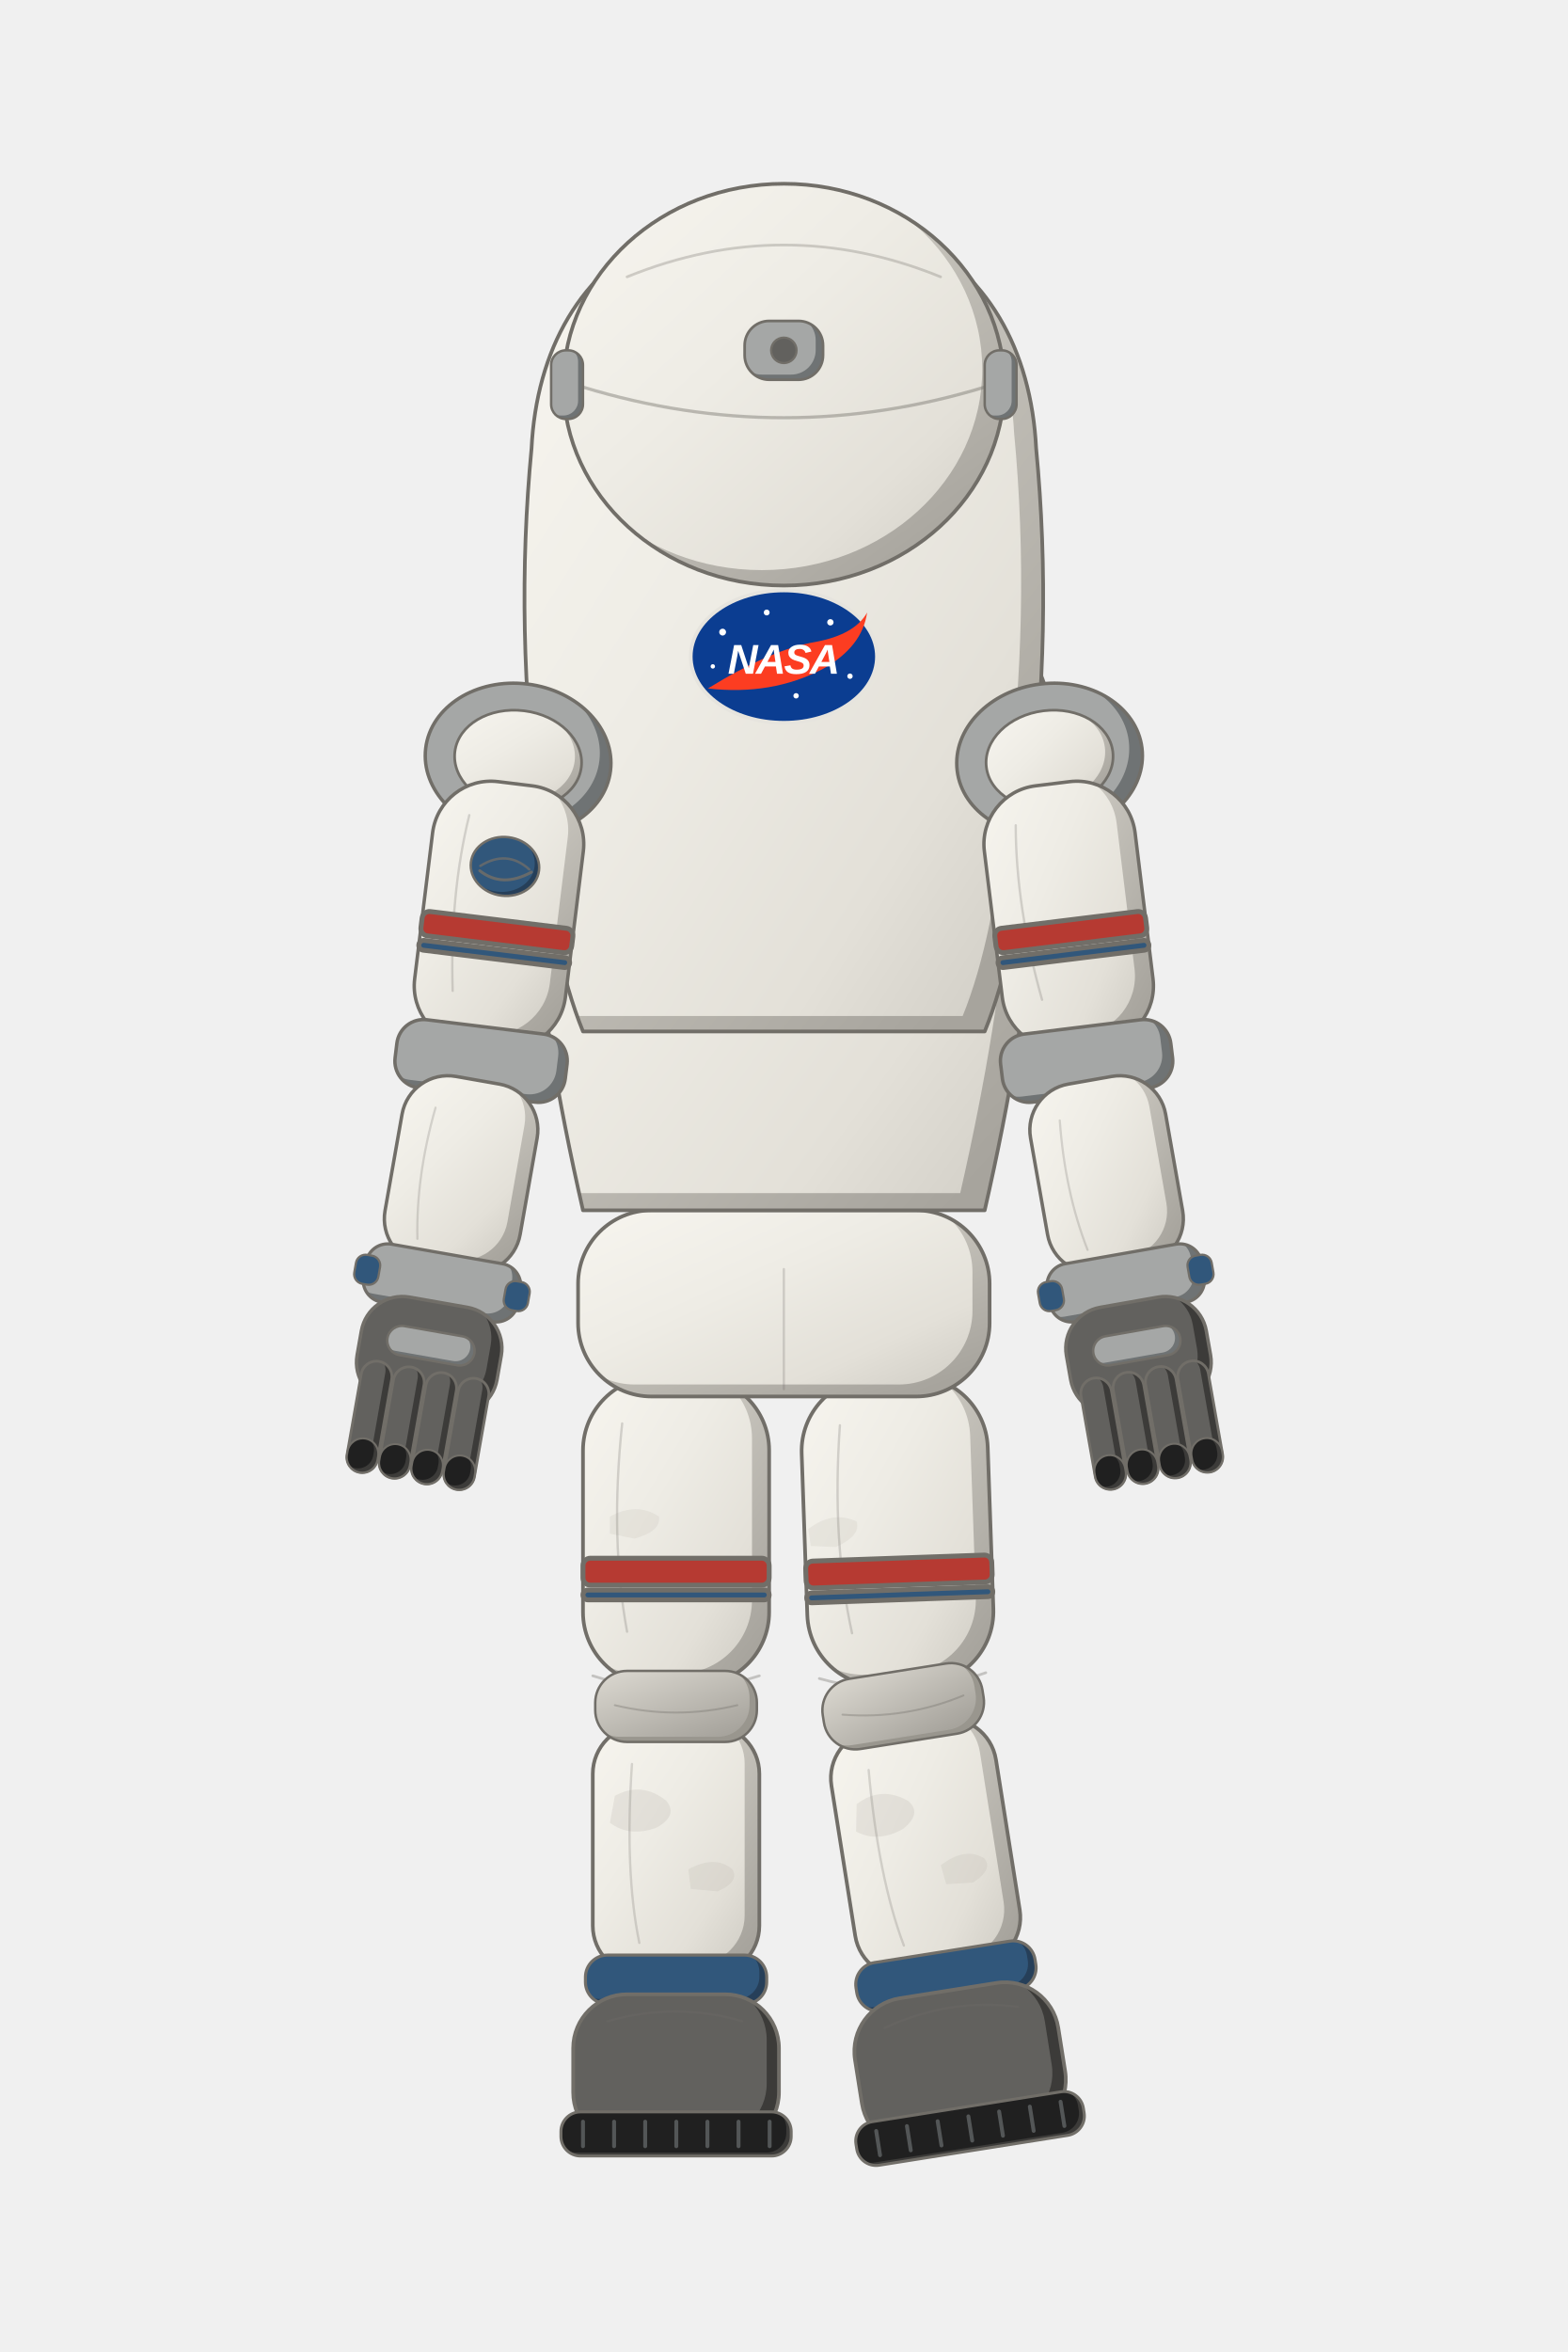
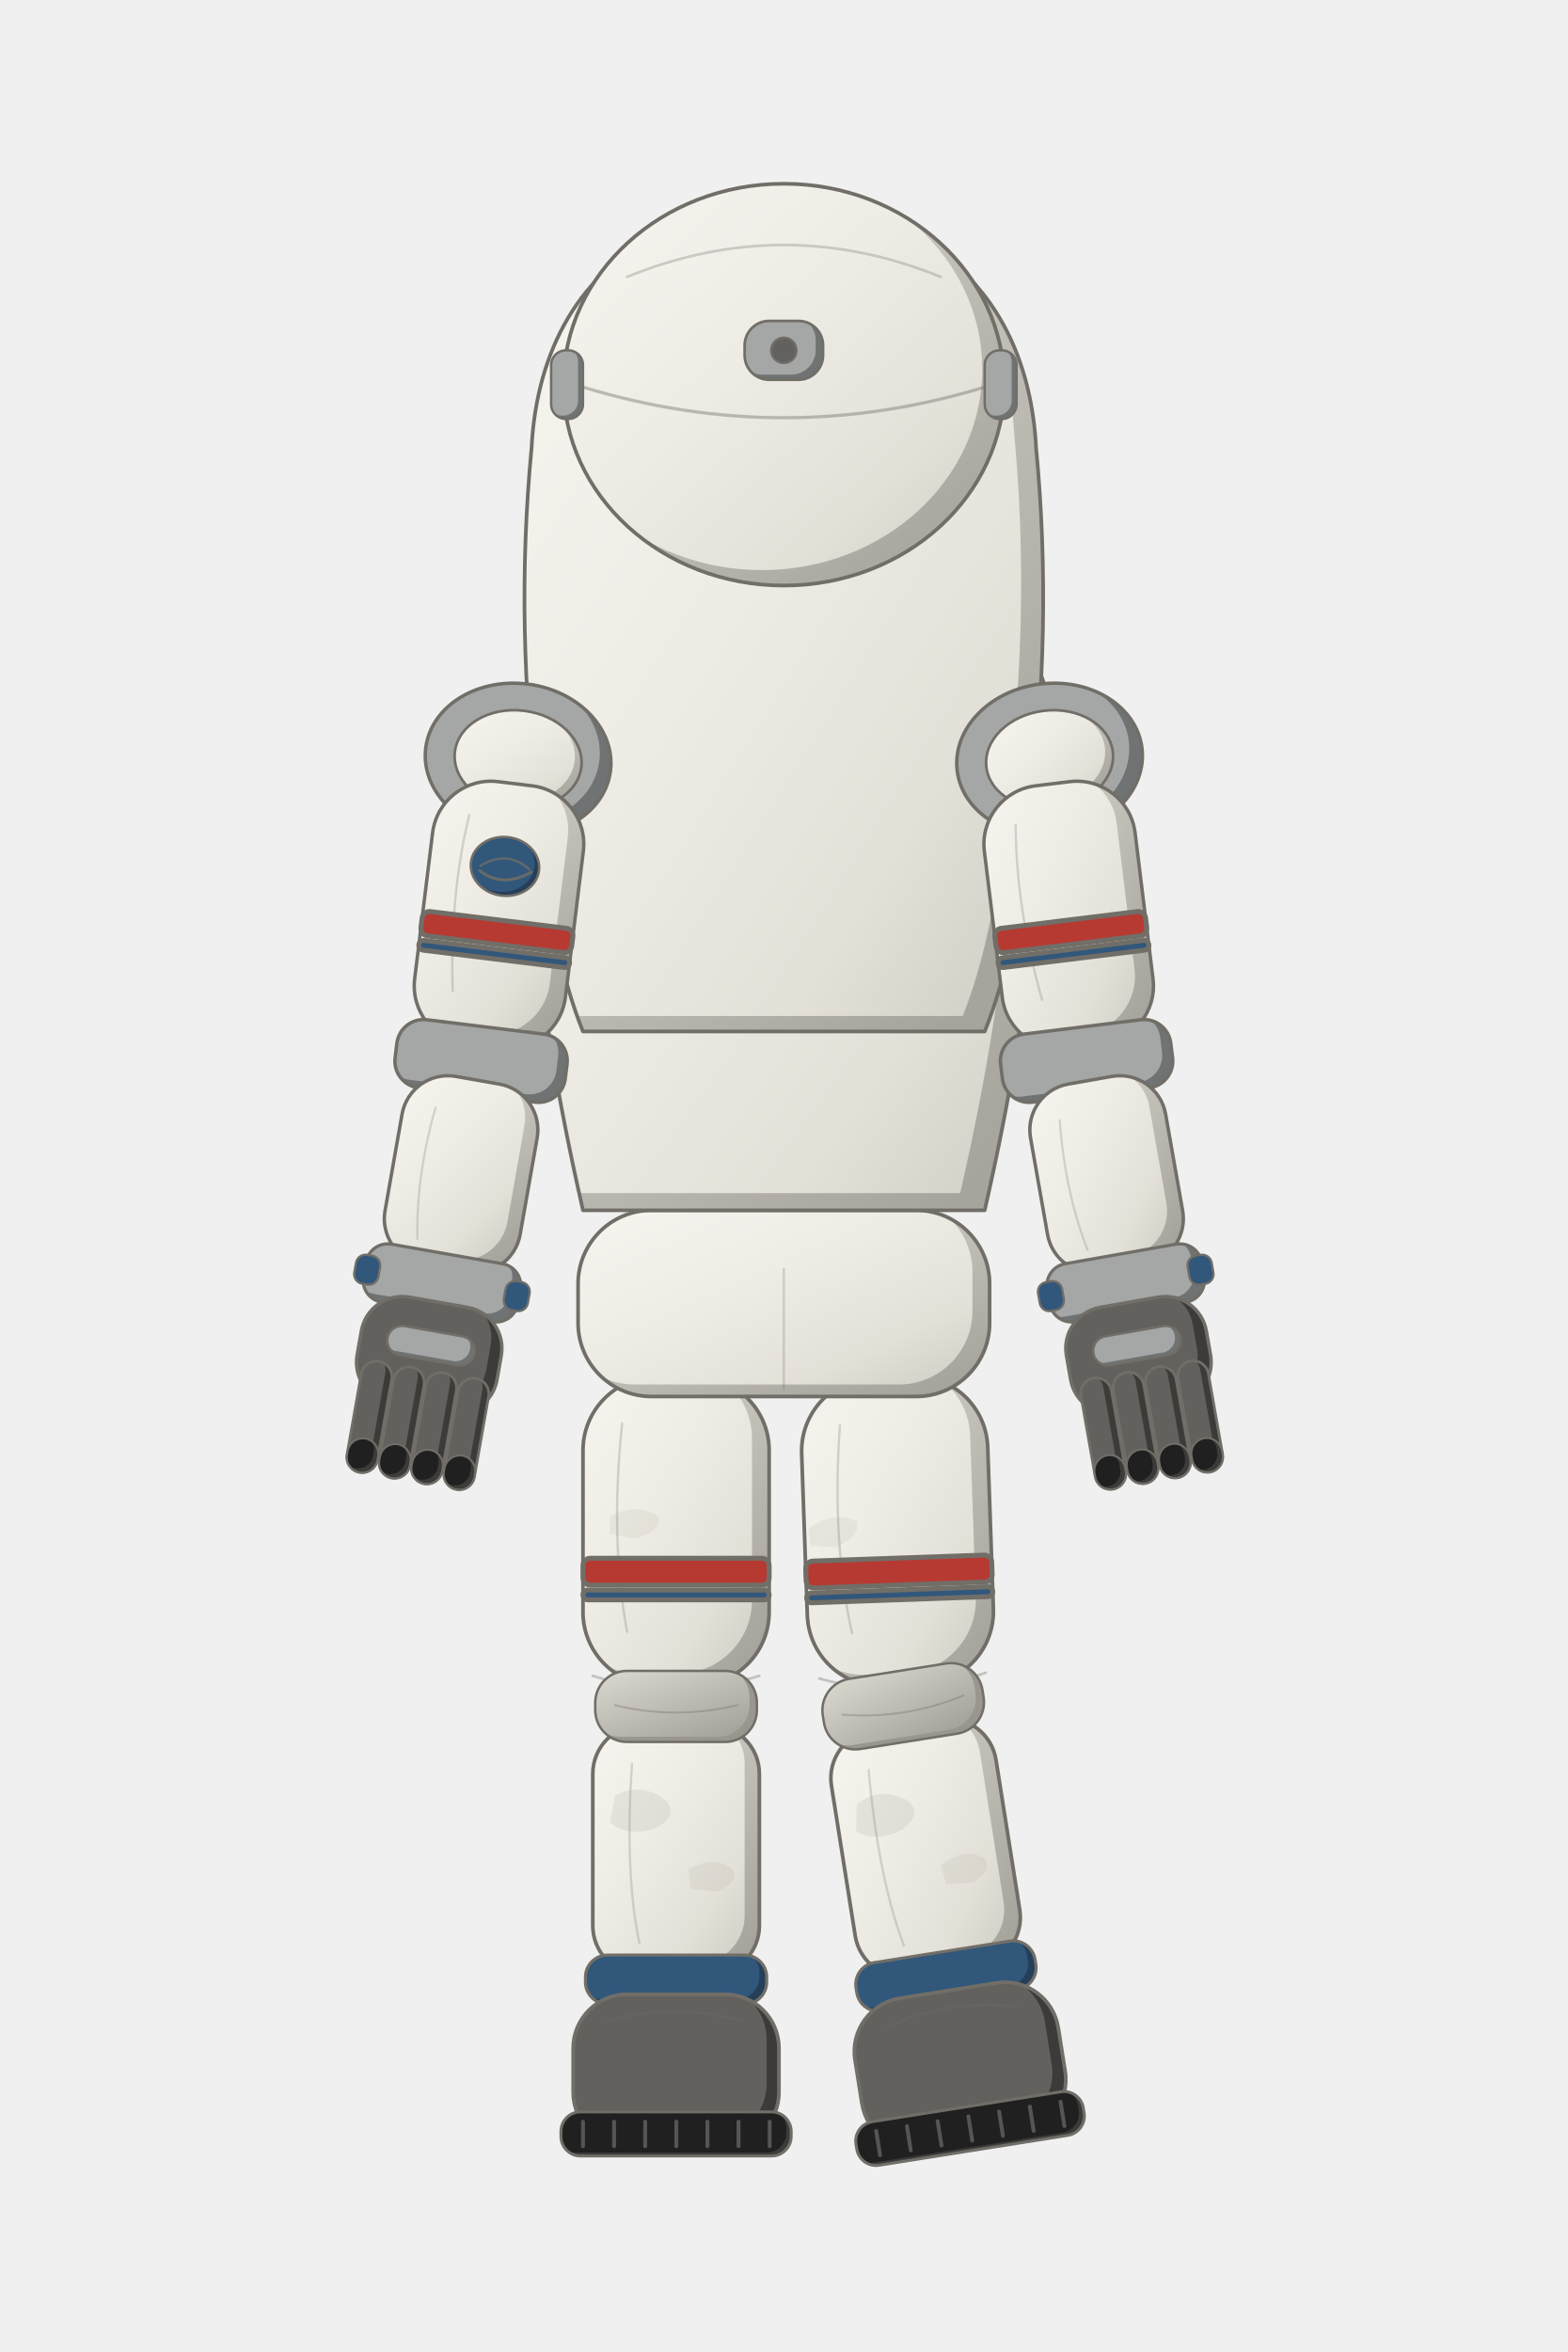
<svg xmlns="http://www.w3.org/2000/svg" width="640" height="960" viewBox="0 0 640 960">
  <g transform="translate(64,32)">
    <defs>
      <linearGradient id="vis" x1="0" y1="0" x2="0" y2="1">
        <stop offset="0" stop-color="#293136" />
        <stop offset="0.5" stop-color="#141A1D" />
        <stop offset="1" stop-color="#080B0D" />
      </linearGradient>
      <linearGradient id="ivoryFabric" x1="0" y1="0" x2="1" y2="1">
        <stop offset="0" stop-color="#F8F6F0" />
        <stop offset="0.45" stop-color="#EEECE5" />
        <stop offset="0.78" stop-color="#E3E0D8" />
        <stop offset="1" stop-color="#D0CDC5" />
      </linearGradient>
      <linearGradient id="ivoryShadow" x1="0" y1="0" x2="0.8" y2="1">
        <stop offset="0" stop-color="#E0DDD5" />
        <stop offset="1" stop-color="#A7A49D" />
      </linearGradient>
    </defs>
    <g transform="translate(212,524) rotate(0)">
      <clipPath id="k1">
        <rect x="-38" y="6" width="76" height="126" rx="30" />
      </clipPath>
      <g>
        <rect fill="url(#ivoryShadow)" x="-38" y="6" width="76" height="126" rx="30" />
        <g clip-path="url(#k1)">
          <g transform="translate(-7,-4.9)">
            <rect fill="url(#ivoryFabric)" x="-38" y="6" width="76" height="126" rx="30" />
          </g>
        </g>
        <rect fill="none" stroke="#716E68" stroke-width="1.5" stroke-linejoin="round" x="-38" y="6" width="76" height="126" rx="30" />
      </g>
      <path d="M -22 25 Q -27 72 -20 110" fill="none" stroke="#716E68" stroke-opacity="0.26" stroke-width="0.95" stroke-linecap="round" />
      <rect fill="#B63A32" stroke="#716E68" stroke-width="2" stroke-linejoin="round" x="-38" y="80" width="76" height="11" rx="3" />
      <rect fill="#31577B" stroke="#716E68" stroke-width="2" stroke-linejoin="round" x="-38" y="93" width="76" height="4" rx="2" />
      <path d="M -34 128 Q 0 139 34 128" fill="none" stroke="#716E68" stroke-opacity="0.35" stroke-width="1.1" stroke-linecap="round" />
      <g transform="rotate(0 0 142)">
        <clipPath id="k2">
          <rect x="-34" y="148" width="68" height="102" rx="20" />
        </clipPath>
        <g>
          <rect fill="url(#ivoryShadow)" x="-34" y="148" width="68" height="102" rx="20" />
          <g clip-path="url(#k2)">
            <g transform="translate(-6,-4.2)">
              <rect fill="url(#ivoryFabric)" x="-34" y="148" width="68" height="102" rx="20" />
            </g>
          </g>
          <rect fill="none" stroke="#716E68" stroke-width="1.5" stroke-linejoin="round" x="-34" y="148" width="68" height="102" rx="20" />
        </g>
        <path d="M -18 164 Q -21 208 -15 237" fill="none" stroke="#716E68" stroke-opacity="0.24" stroke-width="0.95" stroke-linecap="round" />
        <path d="M -25 177 Q -14 171 -4 179 Q 1 185 -8 190 Q -19 194 -27 188 Z" fill="#817B72" opacity=".12" />
        <path d="M 5 207 Q 16 201 23 207 Q 26 212 17 216 L 6 215 Z" fill="#817B72" opacity=".10" />
        <path d="M -27 63 Q -16 57 -7 63 Q -6 69 -17 72 L -27 70 Z" fill="#817B72" opacity=".09" />
        <clipPath id="k3">
          <rect x="-33" y="126" width="66" height="29" rx="13" />
        </clipPath>
        <g>
          <rect fill="#99968E" x="-33" y="126" width="66" height="29" rx="13" />
          <g clip-path="url(#k3)">
            <g transform="translate(-3,-2.1)">
              <rect fill="url(#ivoryShadow)" x="-33" y="126" width="66" height="29" rx="13" />
            </g>
          </g>
          <rect fill="none" stroke="#716E68" stroke-width="1.0" stroke-linejoin="round" x="-33" y="126" width="66" height="29" rx="13" />
        </g>
        <path d="M -25 140 Q 0 146 25 140" fill="none" stroke="#716E68" stroke-opacity="0.35" stroke-width="0.8" stroke-linecap="round" />
        <clipPath id="k4">
          <rect x="-37" y="242" width="74" height="20" rx="9" />
        </clipPath>
        <g>
          <rect fill="#263F59" x="-37" y="242" width="74" height="20" rx="9" />
          <g clip-path="url(#k4)">
            <g transform="translate(-3,-2.1)">
              <rect fill="#31577B" x="-37" y="242" width="74" height="20" rx="9" />
            </g>
          </g>
          <rect fill="none" stroke="#716E68" stroke-width="1.25" stroke-linejoin="round" x="-37" y="242" width="74" height="20" rx="9" />
        </g>
        <clipPath id="k5">
          <rect x="-42" y="258" width="84" height="62" rx="22" />
        </clipPath>
        <g>
          <rect fill="#3C3B39" x="-42" y="258" width="84" height="62" rx="22" />
          <g clip-path="url(#k5)">
            <g transform="translate(-5,-3.5)">
              <rect fill="#62615E" x="-42" y="258" width="84" height="62" rx="22" />
            </g>
          </g>
          <rect fill="none" stroke="#716E68" stroke-width="1.5" stroke-linejoin="round" x="-42" y="258" width="84" height="62" rx="22" />
        </g>
        <clipPath id="k6">
          <rect x="-47" y="306" width="94" height="18" rx="8" />
        </clipPath>
        <g>
          <rect fill="#3C3B39" x="-47" y="306" width="94" height="18" rx="8" />
          <g clip-path="url(#k6)">
            <g transform="translate(-2,-1.4)">
              <rect fill="#202020" x="-47" y="306" width="94" height="18" rx="8" />
            </g>
          </g>
          <rect fill="none" stroke="#716E68" stroke-width="1.2" stroke-linejoin="round" x="-47" y="306" width="94" height="18" rx="8" />
        </g>
        <path d="M -38.0 310 V 320" stroke="#6F7374" stroke-width="1.6" stroke-linecap="round" opacity=".65" />
        <path d="M -25.3 310 V 320" stroke="#6F7374" stroke-width="1.6" stroke-linecap="round" opacity=".65" />
        <path d="M -12.6 310 V 320" stroke="#6F7374" stroke-width="1.6" stroke-linecap="round" opacity=".65" />
        <path d="M 0.1 310 V 320" stroke="#6F7374" stroke-width="1.6" stroke-linecap="round" opacity=".65" />
        <path d="M 12.8 310 V 320" stroke="#6F7374" stroke-width="1.6" stroke-linecap="round" opacity=".65" />
        <path d="M 25.5 310 V 320" stroke="#6F7374" stroke-width="1.6" stroke-linecap="round" opacity=".65" />
        <path d="M 38.2 310 V 320" stroke="#6F7374" stroke-width="1.6" stroke-linecap="round" opacity=".65" />
        <path d="M -28 269 Q 0 261 27 269" fill="none" stroke="#716E68" stroke-opacity="0.28" stroke-width="0.9" stroke-linecap="round" />
      </g>
    </g>
    <g transform="translate(300,524) rotate(-2)">
      <clipPath id="k7">
        <rect x="-38" y="6" width="76" height="126" rx="30" />
      </clipPath>
      <g>
        <rect fill="url(#ivoryShadow)" x="-38" y="6" width="76" height="126" rx="30" />
        <g clip-path="url(#k7)">
          <g transform="translate(-7,-4.9)">
            <rect fill="url(#ivoryFabric)" x="-38" y="6" width="76" height="126" rx="30" />
          </g>
        </g>
        <rect fill="none" stroke="#716E68" stroke-width="1.5" stroke-linejoin="round" x="-38" y="6" width="76" height="126" rx="30" />
      </g>
      <path d="M -22 25 Q -27 72 -20 110" fill="none" stroke="#716E68" stroke-opacity="0.26" stroke-width="0.95" stroke-linecap="round" />
      <rect fill="#B63A32" stroke="#716E68" stroke-width="2" stroke-linejoin="round" x="-38" y="80" width="76" height="11" rx="3" />
      <rect fill="#31577B" stroke="#716E68" stroke-width="2" stroke-linejoin="round" x="-38" y="93" width="76" height="4" rx="2" />
      <path d="M -34 128 Q 0 139 34 128" fill="none" stroke="#716E68" stroke-opacity="0.35" stroke-width="1.1" stroke-linecap="round" />
      <g transform="rotate(-7 0 142)">
        <clipPath id="k8">
          <rect x="-34" y="148" width="68" height="102" rx="20" />
        </clipPath>
        <g>
          <rect fill="url(#ivoryShadow)" x="-34" y="148" width="68" height="102" rx="20" />
          <g clip-path="url(#k8)">
            <g transform="translate(-6,-4.2)">
              <rect fill="url(#ivoryFabric)" x="-34" y="148" width="68" height="102" rx="20" />
            </g>
          </g>
          <rect fill="none" stroke="#716E68" stroke-width="1.5" stroke-linejoin="round" x="-34" y="148" width="68" height="102" rx="20" />
        </g>
        <path d="M -18 164 Q -21 208 -15 237" fill="none" stroke="#716E68" stroke-opacity="0.24" stroke-width="0.95" stroke-linecap="round" />
        <path d="M -25 177 Q -14 171 -4 179 Q 1 185 -8 190 Q -19 194 -27 188 Z" fill="#817B72" opacity=".12" />
        <path d="M 5 207 Q 16 201 23 207 Q 26 212 17 216 L 6 215 Z" fill="#817B72" opacity=".10" />
        <path d="M -27 63 Q -16 57 -7 63 Q -6 69 -17 72 L -27 70 Z" fill="#817B72" opacity=".09" />
        <clipPath id="k9">
          <rect x="-33" y="126" width="66" height="29" rx="13" />
        </clipPath>
        <g>
          <rect fill="#99968E" x="-33" y="126" width="66" height="29" rx="13" />
          <g clip-path="url(#k9)">
            <g transform="translate(-3,-2.1)">
              <rect fill="url(#ivoryShadow)" x="-33" y="126" width="66" height="29" rx="13" />
            </g>
          </g>
          <rect fill="none" stroke="#716E68" stroke-width="1.0" stroke-linejoin="round" x="-33" y="126" width="66" height="29" rx="13" />
        </g>
        <path d="M -25 140 Q 0 146 25 140" fill="none" stroke="#716E68" stroke-opacity="0.35" stroke-width="0.8" stroke-linecap="round" />
        <clipPath id="k10">
          <rect x="-37" y="242" width="74" height="20" rx="9" />
        </clipPath>
        <g>
          <rect fill="#263F59" x="-37" y="242" width="74" height="20" rx="9" />
          <g clip-path="url(#k10)">
            <g transform="translate(-3,-2.1)">
              <rect fill="#31577B" x="-37" y="242" width="74" height="20" rx="9" />
            </g>
          </g>
          <rect fill="none" stroke="#716E68" stroke-width="1.25" stroke-linejoin="round" x="-37" y="242" width="74" height="20" rx="9" />
        </g>
        <clipPath id="k11">
          <rect x="-42" y="258" width="84" height="62" rx="22" />
        </clipPath>
        <g>
          <rect fill="#3C3B39" x="-42" y="258" width="84" height="62" rx="22" />
          <g clip-path="url(#k11)">
            <g transform="translate(-5,-3.5)">
              <rect fill="#62615E" x="-42" y="258" width="84" height="62" rx="22" />
            </g>
          </g>
          <rect fill="none" stroke="#716E68" stroke-width="1.5" stroke-linejoin="round" x="-42" y="258" width="84" height="62" rx="22" />
        </g>
        <clipPath id="k12">
          <rect x="-47" y="306" width="94" height="18" rx="8" />
        </clipPath>
        <g>
          <rect fill="#3C3B39" x="-47" y="306" width="94" height="18" rx="8" />
          <g clip-path="url(#k12)">
            <g transform="translate(-2,-1.4)">
              <rect fill="#202020" x="-47" y="306" width="94" height="18" rx="8" />
            </g>
          </g>
          <rect fill="none" stroke="#716E68" stroke-width="1.2" stroke-linejoin="round" x="-47" y="306" width="94" height="18" rx="8" />
        </g>
        <path d="M -38.0 310 V 320" stroke="#6F7374" stroke-width="1.6" stroke-linecap="round" opacity=".65" />
        <path d="M -25.3 310 V 320" stroke="#6F7374" stroke-width="1.6" stroke-linecap="round" opacity=".65" />
        <path d="M -12.6 310 V 320" stroke="#6F7374" stroke-width="1.6" stroke-linecap="round" opacity=".65" />
        <path d="M 0.1 310 V 320" stroke="#6F7374" stroke-width="1.6" stroke-linecap="round" opacity=".65" />
        <path d="M 12.8 310 V 320" stroke="#6F7374" stroke-width="1.6" stroke-linecap="round" opacity=".65" />
        <path d="M 25.5 310 V 320" stroke="#6F7374" stroke-width="1.6" stroke-linecap="round" opacity=".65" />
        <path d="M 38.2 310 V 320" stroke="#6F7374" stroke-width="1.6" stroke-linecap="round" opacity=".65" />
        <path d="M -28 269 Q 0 261 27 269" fill="none" stroke="#716E68" stroke-opacity="0.28" stroke-width="0.9" stroke-linecap="round" />
      </g>
    </g>
    <clipPath id="k13">
      <rect x="172" y="462" width="168" height="76" rx="30" />
    </clipPath>
    <g>
      <rect fill="url(#ivoryShadow)" x="172" y="462" width="168" height="76" rx="30" />
      <g clip-path="url(#k13)">
        <g transform="translate(-7,-4.9)">
          <rect fill="url(#ivoryFabric)" x="172" y="462" width="168" height="76" rx="30" />
        </g>
      </g>
      <rect fill="none" stroke="#716E68" stroke-width="1.5" stroke-linejoin="round" x="172" y="462" width="168" height="76" rx="30" />
    </g>
    <path d="M 256.0 486 V 535" fill="none" stroke="#716E68" stroke-opacity="0.25" stroke-width="0.95" stroke-linecap="round" />
    <clipPath id="k14">
      <path d="M 178 184 Q 181 160 214 157 Q 256 148 298 157 Q 331 160 334 184 L 348 221 Q 368 246 368 284 L 358 338 Q 354 392 338 462 L 174 462 Q 158 392 154 338 L 144 284 Q 144 250 164 225 Z" />
    </clipPath>
    <g>
      <path fill="url(#ivoryShadow)" d="M 178 184 Q 181 160 214 157 Q 256 148 298 157 Q 331 160 334 184 L 348 221 Q 368 246 368 284 L 358 338 Q 354 392 338 462 L 174 462 Q 158 392 154 338 L 144 284 Q 144 250 164 225 Z" />
      <g clip-path="url(#k14)">
        <g transform="translate(-10,-7.0)">
          <path fill="url(#ivoryFabric)" d="M 178 184 Q 181 160 214 157 Q 256 148 298 157 Q 331 160 334 184 L 348 221 Q 368 246 368 284 L 358 338 Q 354 392 338 462 L 174 462 Q 158 392 154 338 L 144 284 Q 144 250 164 225 Z" />
        </g>
      </g>
      <path fill="none" stroke="#716E68" stroke-width="1.5" stroke-linejoin="round" d="M 178 184 Q 181 160 214 157 Q 256 148 298 157 Q 331 160 334 184 L 348 221 Q 368 246 368 284 L 358 338 Q 354 392 338 462 L 174 462 Q 158 392 154 338 L 144 284 Q 144 250 164 225 Z" />
    </g>
    <clipPath id="k15">
      <path d="M 207 63 Q 256 43 305 63 C 339 78 357 111 359 151 Q 366 224 356 302 Q 351 357 338 389 L 174 389 Q 161 357 156 302 Q 146 224 153 151 C 155 111 173 78 207 63 Z" />
    </clipPath>
    <g>
      <path fill="url(#ivoryShadow)" d="M 207 63 Q 256 43 305 63 C 339 78 357 111 359 151 Q 366 224 356 302 Q 351 357 338 389 L 174 389 Q 161 357 156 302 Q 146 224 153 151 C 155 111 173 78 207 63 Z" />
      <g clip-path="url(#k15)">
        <g transform="translate(-9,-6.3)">
          <path fill="url(#ivoryFabric)" d="M 207 63 Q 256 43 305 63 C 339 78 357 111 359 151 Q 366 224 356 302 Q 351 357 338 389 L 174 389 Q 161 357 156 302 Q 146 224 153 151 C 155 111 173 78 207 63 Z" />
        </g>
      </g>
      <path fill="none" stroke="#716E68" stroke-width="1.5" stroke-linejoin="round" d="M 207 63 Q 256 43 305 63 C 339 78 357 111 359 151 Q 366 224 356 302 Q 351 357 338 389 L 174 389 Q 161 357 156 302 Q 146 224 153 151 C 155 111 173 78 207 63 Z" />
    </g>
-     <g transform="translate(256 236)">
-       <ellipse rx="38" ry="27" fill="#0B3D91" stroke="#E6E4DE" stroke-width="1.5" />
-       <g fill="#FFFFFF">
-         <circle cx="-25" cy="-10" r="1.4" />
-         <circle cx="-17" cy="12" r="1.1" />
-         <circle cx="-7" cy="-18" r="1.2" />
-         <circle cx="5" cy="16" r="1.1" />
-         <circle cx="19" cy="-14" r="1.3" />
-         <circle cx="27" cy="8" r="1.1" />
-         <circle cx="12" cy="-4" r=".9" />
-         <circle cx="-29" cy="4" r=".9" />
-       </g>
-       <path d="M -31 13 Q -5 -3 13 -6 Q 29 -9 34 -18 Q 32 -4 16 5 Q -5 16 -31 13 Z" fill="#FC3D21" />
-       <text x="0" y="7" text-anchor="middle" fill="#FFFFFF" font-family="Arial,sans-serif" font-size="17" font-weight="700" font-style="italic" letter-spacing="-.8">NASA</text>
-     </g>
    <clipPath id="k16">
      <ellipse cx="256" cy="125" rx="90" ry="82" />
    </clipPath>
    <g>
      <ellipse fill="url(#ivoryShadow)" cx="256" cy="125" rx="90" ry="82" />
      <g clip-path="url(#k16)">
        <g transform="translate(-9,-6.3)">
          <ellipse fill="url(#ivoryFabric)" cx="256" cy="125" rx="90" ry="82" />
        </g>
      </g>
      <ellipse fill="none" stroke="#716E68" stroke-width="1.5" stroke-linejoin="round" cx="256" cy="125" rx="90" ry="82" />
    </g>
    <path d="M 174 126 Q 256 151 338 126" fill="none" stroke="#716E68" stroke-opacity="0.42" stroke-width="1.3" stroke-linecap="round" />
    <path d="M 192 81 Q 256 55 320 81" fill="none" stroke="#716E68" stroke-opacity="0.3" stroke-width="1.1" stroke-linecap="round" />
    <clipPath id="k17">
      <rect x="240" y="99" width="32" height="24" rx="10" />
    </clipPath>
    <g>
      <rect fill="#6F7374" x="240" y="99" width="32" height="24" rx="10" />
      <g clip-path="url(#k17)">
        <g transform="translate(-3,-2.1)">
          <rect fill="#A5A7A6" x="240" y="99" width="32" height="24" rx="10" />
        </g>
      </g>
      <rect fill="none" stroke="#716E68" stroke-width="1.1" stroke-linejoin="round" x="240" y="99" width="32" height="24" rx="10" />
    </g>
    <circle fill="#62615E" stroke="#716E68" stroke-width="0.9" stroke-linejoin="round" cx="256" cy="111" r="5.2" />
    <clipPath id="k18">
      <rect x="161" y="111" width="13" height="28" rx="6" />
    </clipPath>
    <g>
      <rect fill="#6F7374" x="161" y="111" width="13" height="28" rx="6" />
      <g clip-path="url(#k18)">
        <g transform="translate(-2,-1.4)">
          <rect fill="#A5A7A6" x="161" y="111" width="13" height="28" rx="6" />
        </g>
      </g>
      <rect fill="none" stroke="#716E68" stroke-width="1.0" stroke-linejoin="round" x="161" y="111" width="13" height="28" rx="6" />
    </g>
    <clipPath id="k19">
      <rect x="338" y="111" width="13" height="28" rx="6" />
    </clipPath>
    <g>
      <rect fill="#6F7374" x="338" y="111" width="13" height="28" rx="6" />
      <g clip-path="url(#k19)">
        <g transform="translate(-2,-1.4)">
          <rect fill="#A5A7A6" x="338" y="111" width="13" height="28" rx="6" />
        </g>
      </g>
      <rect fill="none" stroke="#716E68" stroke-width="1.0" stroke-linejoin="round" x="338" y="111" width="13" height="28" rx="6" />
    </g>
    <g transform="translate(148,274) rotate(7)">
      <clipPath id="k20">
        <ellipse cx="0" cy="4" rx="38" ry="31" />
      </clipPath>
      <g>
        <ellipse fill="#6F7374" cx="0" cy="4" rx="38" ry="31" />
        <g clip-path="url(#k20)">
          <g transform="translate(-5,-3.5)">
            <ellipse fill="#A5A7A6" cx="0" cy="4" rx="38" ry="31" />
          </g>
        </g>
        <ellipse fill="none" stroke="#716E68" stroke-width="1.4" stroke-linejoin="round" cx="0" cy="4" rx="38" ry="31" />
      </g>
      <clipPath id="k21">
        <ellipse cx="0" cy="4" rx="26" ry="20" />
      </clipPath>
      <g>
        <ellipse fill="url(#ivoryShadow)" cx="0" cy="4" rx="26" ry="20" />
        <g clip-path="url(#k21)">
          <g transform="translate(-3,-2.1)">
            <ellipse fill="url(#ivoryFabric)" cx="0" cy="4" rx="26" ry="20" />
          </g>
        </g>
        <ellipse fill="none" stroke="#716E68" stroke-width="1.1" stroke-linejoin="round" cx="0" cy="4" rx="26" ry="20" />
      </g>
      <clipPath id="k22">
        <rect x="-31" y="14" width="62" height="108" rx="24" />
      </clipPath>
      <g>
        <rect fill="url(#ivoryShadow)" x="-31" y="14" width="62" height="108" rx="24" />
        <g clip-path="url(#k22)">
          <g transform="translate(-7,-4.9)">
            <rect fill="url(#ivoryFabric)" x="-31" y="14" width="62" height="108" rx="24" />
          </g>
        </g>
        <rect fill="none" stroke="#716E68" stroke-width="1.4" stroke-linejoin="round" x="-31" y="14" width="62" height="108" rx="24" />
      </g>
      <path d="M -17 29 Q -21 62 -15 101" fill="none" stroke="#716E68" stroke-opacity="0.25" stroke-width="0.95" stroke-linecap="round" />
      <rect fill="#B63A32" stroke="#716E68" stroke-width="2" stroke-linejoin="round" x="-31" y="70" width="62" height="10" rx="3" />
      <rect fill="#31577B" stroke="#716E68" stroke-width="2" stroke-linejoin="round" x="-31" y="82" width="62" height="4" rx="2" />
      <clipPath id="k23">
        <ellipse cx="0" cy="48" rx="14" ry="12" />
      </clipPath>
      <g>
        <ellipse fill="#263F59" cx="0" cy="48" rx="14" ry="12" />
        <g clip-path="url(#k23)">
          <g transform="translate(-2,-1.4)">
            <ellipse fill="#31577B" cx="0" cy="48" rx="14" ry="12" />
          </g>
        </g>
        <ellipse fill="none" stroke="#716E68" stroke-width="1.0" stroke-linejoin="round" cx="0" cy="48" rx="14" ry="12" />
      </g>
      <path d="M -10 49 Q 0 41 10 48" fill="none" stroke="#716E68" stroke-opacity="0.75" stroke-width="1.0" stroke-linecap="round" />
      <path d="M -10 51 Q 0 57 11 49" fill="none" stroke="#716E68" stroke-opacity="0.85" stroke-width="1.2" stroke-linecap="round" />
      <clipPath id="k24">
        <rect x="-35" y="114" width="70" height="28" rx="11" />
      </clipPath>
      <g>
        <rect fill="#6F7374" x="-35" y="114" width="70" height="28" rx="11" />
        <g clip-path="url(#k24)">
          <g transform="translate(-4,-2.8)">
            <rect fill="#A5A7A6" x="-35" y="114" width="70" height="28" rx="11" />
          </g>
        </g>
        <rect fill="none" stroke="#716E68" stroke-width="1.4" stroke-linejoin="round" x="-35" y="114" width="70" height="28" rx="11" />
      </g>
      <g transform="rotate(3 0 128)">
        <clipPath id="k25">
          <rect x="-28" y="136" width="56" height="78" rx="19" />
        </clipPath>
        <g>
          <rect fill="url(#ivoryShadow)" x="-28" y="136" width="56" height="78" rx="19" />
          <g clip-path="url(#k25)">
            <g transform="translate(-6,-4.2)">
              <rect fill="url(#ivoryFabric)" x="-28" y="136" width="56" height="78" rx="19" />
            </g>
          </g>
          <rect fill="none" stroke="#716E68" stroke-width="1.4" stroke-linejoin="round" x="-28" y="136" width="56" height="78" rx="19" />
        </g>
        <path d="M -15 150 Q -18 179 -13 204" fill="none" stroke="#716E68" stroke-opacity="0.24" stroke-width="0.9" stroke-linecap="round" />
        <clipPath id="k26">
          <rect x="-32" y="208" width="64" height="24" rx="9" />
        </clipPath>
        <g>
          <rect fill="#6F7374" x="-32" y="208" width="64" height="24" rx="9" />
          <g clip-path="url(#k26)">
            <g transform="translate(-4,-2.8)">
              <rect fill="#A5A7A6" x="-32" y="208" width="64" height="24" rx="9" />
            </g>
          </g>
          <rect fill="none" stroke="#716E68" stroke-width="1.3" stroke-linejoin="round" x="-32" y="208" width="64" height="24" rx="9" />
        </g>
        <rect fill="#31577B" stroke="#716E68" stroke-width="0.9" stroke-linejoin="round" x="-36" y="214" width="10" height="12" rx="4" />
        <rect fill="#31577B" stroke="#716E68" stroke-width="0.9" stroke-linejoin="round" x="26" y="214" width="10" height="12" rx="4" />
        <clipPath id="k27">
          <rect x="-29" y="228" width="58" height="44" rx="17" />
        </clipPath>
        <g>
          <rect fill="#3C3B39" x="-29" y="228" width="58" height="44" rx="17" />
          <g clip-path="url(#k27)">
            <g transform="translate(-5,-3.5)">
              <rect fill="#62615E" x="-29" y="228" width="58" height="44" rx="17" />
            </g>
          </g>
          <rect fill="none" stroke="#716E68" stroke-width="1.4" stroke-linejoin="round" x="-29" y="228" width="58" height="44" rx="17" />
        </g>
        <clipPath id="k28">
          <rect x="-18" y="240" width="36" height="12" rx="6" />
        </clipPath>
        <g>
          <rect fill="#6F7374" x="-18" y="240" width="36" height="12" rx="6" />
          <g clip-path="url(#k28)">
            <g transform="translate(-2,-1.4)">
              <rect fill="#A5A7A6" x="-18" y="240" width="36" height="12" rx="6" />
            </g>
          </g>
          <rect fill="none" stroke="#716E68" stroke-width="1.0" stroke-linejoin="round" x="-18" y="240" width="36" height="12" rx="6" />
        </g>
        <clipPath id="k29">
          <rect x="-26.0" y="256" width="12.6" height="46" rx="6.3" />
        </clipPath>
        <g>
          <rect fill="#3C3B39" x="-26.0" y="256" width="12.6" height="46" rx="6.3" />
          <g clip-path="url(#k29)">
            <g transform="translate(-3,-2.1)">
              <rect fill="#62615E" x="-26.0" y="256" width="12.6" height="46" rx="6.3" />
            </g>
          </g>
          <rect fill="none" stroke="#716E68" stroke-width="1.1" stroke-linejoin="round" x="-26.0" y="256" width="12.6" height="46" rx="6.3" />
        </g>
        <clipPath id="k30">
          <rect x="-26.0" y="288" width="12.6" height="14" rx="6.3" />
        </clipPath>
        <g>
          <rect fill="#3C3B39" x="-26.0" y="288" width="12.6" height="14" rx="6.3" />
          <g clip-path="url(#k30)">
            <g transform="translate(-2,-1.4)">
              <rect fill="#202020" x="-26.0" y="288" width="12.6" height="14" rx="6.3" />
            </g>
          </g>
          <rect fill="none" stroke="#716E68" stroke-width="0.8" stroke-linejoin="round" x="-26.0" y="288" width="12.6" height="14" rx="6.3" />
        </g>
        <clipPath id="k31">
          <rect x="-12.6" y="256" width="12.6" height="46" rx="6.3" />
        </clipPath>
        <g>
          <rect fill="#3C3B39" x="-12.6" y="256" width="12.6" height="46" rx="6.3" />
          <g clip-path="url(#k31)">
            <g transform="translate(-3,-2.1)">
              <rect fill="#62615E" x="-12.6" y="256" width="12.6" height="46" rx="6.3" />
            </g>
          </g>
          <rect fill="none" stroke="#716E68" stroke-width="1.1" stroke-linejoin="round" x="-12.6" y="256" width="12.6" height="46" rx="6.3" />
        </g>
        <clipPath id="k32">
          <rect x="-12.6" y="288" width="12.6" height="14" rx="6.3" />
        </clipPath>
        <g>
          <rect fill="#3C3B39" x="-12.6" y="288" width="12.6" height="14" rx="6.3" />
          <g clip-path="url(#k32)">
            <g transform="translate(-2,-1.4)">
              <rect fill="#202020" x="-12.6" y="288" width="12.6" height="14" rx="6.3" />
            </g>
          </g>
          <rect fill="none" stroke="#716E68" stroke-width="0.8" stroke-linejoin="round" x="-12.6" y="288" width="12.6" height="14" rx="6.3" />
        </g>
        <clipPath id="k33">
          <rect x="0.8" y="256" width="12.6" height="46" rx="6.3" />
        </clipPath>
        <g>
          <rect fill="#3C3B39" x="0.8" y="256" width="12.6" height="46" rx="6.3" />
          <g clip-path="url(#k33)">
            <g transform="translate(-3,-2.1)">
              <rect fill="#62615E" x="0.8" y="256" width="12.6" height="46" rx="6.3" />
            </g>
          </g>
          <rect fill="none" stroke="#716E68" stroke-width="1.1" stroke-linejoin="round" x="0.8" y="256" width="12.6" height="46" rx="6.3" />
        </g>
        <clipPath id="k34">
          <rect x="0.8" y="288" width="12.6" height="14" rx="6.3" />
        </clipPath>
        <g>
          <rect fill="#3C3B39" x="0.8" y="288" width="12.6" height="14" rx="6.3" />
          <g clip-path="url(#k34)">
            <g transform="translate(-2,-1.4)">
              <rect fill="#202020" x="0.8" y="288" width="12.6" height="14" rx="6.3" />
            </g>
          </g>
          <rect fill="none" stroke="#716E68" stroke-width="0.8" stroke-linejoin="round" x="0.8" y="288" width="12.6" height="14" rx="6.3" />
        </g>
        <clipPath id="k35">
          <rect x="14.2" y="256" width="12.6" height="46" rx="6.3" />
        </clipPath>
        <g>
          <rect fill="#3C3B39" x="14.2" y="256" width="12.6" height="46" rx="6.3" />
          <g clip-path="url(#k35)">
            <g transform="translate(-3,-2.1)">
              <rect fill="#62615E" x="14.2" y="256" width="12.6" height="46" rx="6.3" />
            </g>
          </g>
          <rect fill="none" stroke="#716E68" stroke-width="1.1" stroke-linejoin="round" x="14.2" y="256" width="12.6" height="46" rx="6.3" />
        </g>
        <clipPath id="k36">
          <rect x="14.2" y="288" width="12.6" height="14" rx="6.3" />
        </clipPath>
        <g>
          <rect fill="#3C3B39" x="14.2" y="288" width="12.6" height="14" rx="6.3" />
          <g clip-path="url(#k36)">
            <g transform="translate(-2,-1.4)">
              <rect fill="#202020" x="14.2" y="288" width="12.6" height="14" rx="6.3" />
            </g>
          </g>
          <rect fill="none" stroke="#716E68" stroke-width="0.8" stroke-linejoin="round" x="14.2" y="288" width="12.6" height="14" rx="6.3" />
        </g>
      </g>
    </g>
    <g transform="translate(364,274) rotate(-7)">
      <clipPath id="k37">
        <ellipse cx="0" cy="4" rx="38" ry="31" />
      </clipPath>
      <g>
        <ellipse fill="#6F7374" cx="0" cy="4" rx="38" ry="31" />
        <g clip-path="url(#k37)">
          <g transform="translate(-5,-3.5)">
            <ellipse fill="#A5A7A6" cx="0" cy="4" rx="38" ry="31" />
          </g>
        </g>
        <ellipse fill="none" stroke="#716E68" stroke-width="1.4" stroke-linejoin="round" cx="0" cy="4" rx="38" ry="31" />
      </g>
      <clipPath id="k38">
        <ellipse cx="0" cy="4" rx="26" ry="20" />
      </clipPath>
      <g>
        <ellipse fill="url(#ivoryShadow)" cx="0" cy="4" rx="26" ry="20" />
        <g clip-path="url(#k38)">
          <g transform="translate(-3,-2.1)">
            <ellipse fill="url(#ivoryFabric)" cx="0" cy="4" rx="26" ry="20" />
          </g>
        </g>
        <ellipse fill="none" stroke="#716E68" stroke-width="1.1" stroke-linejoin="round" cx="0" cy="4" rx="26" ry="20" />
      </g>
      <clipPath id="k39">
        <rect x="-31" y="14" width="62" height="108" rx="24" />
      </clipPath>
      <g>
        <rect fill="url(#ivoryShadow)" x="-31" y="14" width="62" height="108" rx="24" />
        <g clip-path="url(#k39)">
          <g transform="translate(-7,-4.9)">
            <rect fill="url(#ivoryFabric)" x="-31" y="14" width="62" height="108" rx="24" />
          </g>
        </g>
        <rect fill="none" stroke="#716E68" stroke-width="1.4" stroke-linejoin="round" x="-31" y="14" width="62" height="108" rx="24" />
      </g>
      <path d="M -17 29 Q -21 62 -15 101" fill="none" stroke="#716E68" stroke-opacity="0.25" stroke-width="0.95" stroke-linecap="round" />
      <rect fill="#B63A32" stroke="#716E68" stroke-width="2" stroke-linejoin="round" x="-31" y="70" width="62" height="10" rx="3" />
      <rect fill="#31577B" stroke="#716E68" stroke-width="2" stroke-linejoin="round" x="-31" y="82" width="62" height="4" rx="2" />
      <clipPath id="k40">
        <rect x="-35" y="114" width="70" height="28" rx="11" />
      </clipPath>
      <g>
        <rect fill="#6F7374" x="-35" y="114" width="70" height="28" rx="11" />
        <g clip-path="url(#k40)">
          <g transform="translate(-4,-2.8)">
            <rect fill="#A5A7A6" x="-35" y="114" width="70" height="28" rx="11" />
          </g>
        </g>
        <rect fill="none" stroke="#716E68" stroke-width="1.4" stroke-linejoin="round" x="-35" y="114" width="70" height="28" rx="11" />
      </g>
      <g transform="rotate(-3 0 128)">
        <clipPath id="k41">
          <rect x="-28" y="136" width="56" height="78" rx="19" />
        </clipPath>
        <g>
          <rect fill="url(#ivoryShadow)" x="-28" y="136" width="56" height="78" rx="19" />
          <g clip-path="url(#k41)">
            <g transform="translate(-6,-4.2)">
              <rect fill="url(#ivoryFabric)" x="-28" y="136" width="56" height="78" rx="19" />
            </g>
          </g>
          <rect fill="none" stroke="#716E68" stroke-width="1.4" stroke-linejoin="round" x="-28" y="136" width="56" height="78" rx="19" />
        </g>
        <path d="M -15 150 Q -18 179 -13 204" fill="none" stroke="#716E68" stroke-opacity="0.24" stroke-width="0.9" stroke-linecap="round" />
        <clipPath id="k42">
          <rect x="-32" y="208" width="64" height="24" rx="9" />
        </clipPath>
        <g>
          <rect fill="#6F7374" x="-32" y="208" width="64" height="24" rx="9" />
          <g clip-path="url(#k42)">
            <g transform="translate(-4,-2.8)">
              <rect fill="#A5A7A6" x="-32" y="208" width="64" height="24" rx="9" />
            </g>
          </g>
          <rect fill="none" stroke="#716E68" stroke-width="1.3" stroke-linejoin="round" x="-32" y="208" width="64" height="24" rx="9" />
        </g>
        <rect fill="#31577B" stroke="#716E68" stroke-width="0.9" stroke-linejoin="round" x="-36" y="214" width="10" height="12" rx="4" />
        <rect fill="#31577B" stroke="#716E68" stroke-width="0.9" stroke-linejoin="round" x="26" y="214" width="10" height="12" rx="4" />
        <clipPath id="k43">
          <rect x="-29" y="228" width="58" height="44" rx="17" />
        </clipPath>
        <g>
          <rect fill="#3C3B39" x="-29" y="228" width="58" height="44" rx="17" />
          <g clip-path="url(#k43)">
            <g transform="translate(-5,-3.5)">
              <rect fill="#62615E" x="-29" y="228" width="58" height="44" rx="17" />
            </g>
          </g>
          <rect fill="none" stroke="#716E68" stroke-width="1.4" stroke-linejoin="round" x="-29" y="228" width="58" height="44" rx="17" />
        </g>
        <clipPath id="k44">
          <rect x="-18" y="240" width="36" height="12" rx="6" />
        </clipPath>
        <g>
          <rect fill="#6F7374" x="-18" y="240" width="36" height="12" rx="6" />
          <g clip-path="url(#k44)">
            <g transform="translate(-2,-1.4)">
              <rect fill="#A5A7A6" x="-18" y="240" width="36" height="12" rx="6" />
            </g>
          </g>
          <rect fill="none" stroke="#716E68" stroke-width="1.0" stroke-linejoin="round" x="-18" y="240" width="36" height="12" rx="6" />
        </g>
        <clipPath id="k45">
          <rect x="-26.0" y="256" width="12.6" height="46" rx="6.3" />
        </clipPath>
        <g>
          <rect fill="#3C3B39" x="-26.0" y="256" width="12.6" height="46" rx="6.3" />
          <g clip-path="url(#k45)">
            <g transform="translate(-3,-2.1)">
              <rect fill="#62615E" x="-26.0" y="256" width="12.6" height="46" rx="6.3" />
            </g>
          </g>
          <rect fill="none" stroke="#716E68" stroke-width="1.1" stroke-linejoin="round" x="-26.0" y="256" width="12.6" height="46" rx="6.3" />
        </g>
        <clipPath id="k46">
          <rect x="-26.0" y="288" width="12.6" height="14" rx="6.3" />
        </clipPath>
        <g>
          <rect fill="#3C3B39" x="-26.0" y="288" width="12.6" height="14" rx="6.3" />
          <g clip-path="url(#k46)">
            <g transform="translate(-2,-1.4)">
              <rect fill="#202020" x="-26.0" y="288" width="12.6" height="14" rx="6.3" />
            </g>
          </g>
          <rect fill="none" stroke="#716E68" stroke-width="0.8" stroke-linejoin="round" x="-26.0" y="288" width="12.6" height="14" rx="6.3" />
        </g>
        <clipPath id="k47">
          <rect x="-12.6" y="256" width="12.6" height="46" rx="6.3" />
        </clipPath>
        <g>
          <rect fill="#3C3B39" x="-12.6" y="256" width="12.6" height="46" rx="6.3" />
          <g clip-path="url(#k47)">
            <g transform="translate(-3,-2.1)">
              <rect fill="#62615E" x="-12.6" y="256" width="12.6" height="46" rx="6.3" />
            </g>
          </g>
          <rect fill="none" stroke="#716E68" stroke-width="1.1" stroke-linejoin="round" x="-12.6" y="256" width="12.6" height="46" rx="6.3" />
        </g>
        <clipPath id="k48">
          <rect x="-12.6" y="288" width="12.6" height="14" rx="6.3" />
        </clipPath>
        <g>
          <rect fill="#3C3B39" x="-12.6" y="288" width="12.6" height="14" rx="6.3" />
          <g clip-path="url(#k48)">
            <g transform="translate(-2,-1.4)">
              <rect fill="#202020" x="-12.6" y="288" width="12.6" height="14" rx="6.3" />
            </g>
          </g>
          <rect fill="none" stroke="#716E68" stroke-width="0.8" stroke-linejoin="round" x="-12.6" y="288" width="12.6" height="14" rx="6.3" />
        </g>
        <clipPath id="k49">
          <rect x="0.8" y="256" width="12.6" height="46" rx="6.3" />
        </clipPath>
        <g>
          <rect fill="#3C3B39" x="0.8" y="256" width="12.6" height="46" rx="6.3" />
          <g clip-path="url(#k49)">
            <g transform="translate(-3,-2.1)">
              <rect fill="#62615E" x="0.8" y="256" width="12.6" height="46" rx="6.3" />
            </g>
          </g>
          <rect fill="none" stroke="#716E68" stroke-width="1.1" stroke-linejoin="round" x="0.8" y="256" width="12.6" height="46" rx="6.3" />
        </g>
        <clipPath id="k50">
          <rect x="0.8" y="288" width="12.6" height="14" rx="6.3" />
        </clipPath>
        <g>
          <rect fill="#3C3B39" x="0.8" y="288" width="12.6" height="14" rx="6.3" />
          <g clip-path="url(#k50)">
            <g transform="translate(-2,-1.4)">
              <rect fill="#202020" x="0.8" y="288" width="12.6" height="14" rx="6.3" />
            </g>
          </g>
          <rect fill="none" stroke="#716E68" stroke-width="0.8" stroke-linejoin="round" x="0.8" y="288" width="12.6" height="14" rx="6.3" />
        </g>
        <clipPath id="k51">
          <rect x="14.2" y="256" width="12.6" height="46" rx="6.3" />
        </clipPath>
        <g>
          <rect fill="#3C3B39" x="14.2" y="256" width="12.6" height="46" rx="6.3" />
          <g clip-path="url(#k51)">
            <g transform="translate(-3,-2.1)">
              <rect fill="#62615E" x="14.2" y="256" width="12.6" height="46" rx="6.3" />
            </g>
          </g>
          <rect fill="none" stroke="#716E68" stroke-width="1.1" stroke-linejoin="round" x="14.2" y="256" width="12.6" height="46" rx="6.3" />
        </g>
        <clipPath id="k52">
          <rect x="14.2" y="288" width="12.6" height="14" rx="6.3" />
        </clipPath>
        <g>
          <rect fill="#3C3B39" x="14.2" y="288" width="12.6" height="14" rx="6.3" />
          <g clip-path="url(#k52)">
            <g transform="translate(-2,-1.4)">
              <rect fill="#202020" x="14.2" y="288" width="12.6" height="14" rx="6.3" />
            </g>
          </g>
          <rect fill="none" stroke="#716E68" stroke-width="0.8" stroke-linejoin="round" x="14.2" y="288" width="12.6" height="14" rx="6.3" />
        </g>
      </g>
    </g>
  </g>
</svg>
